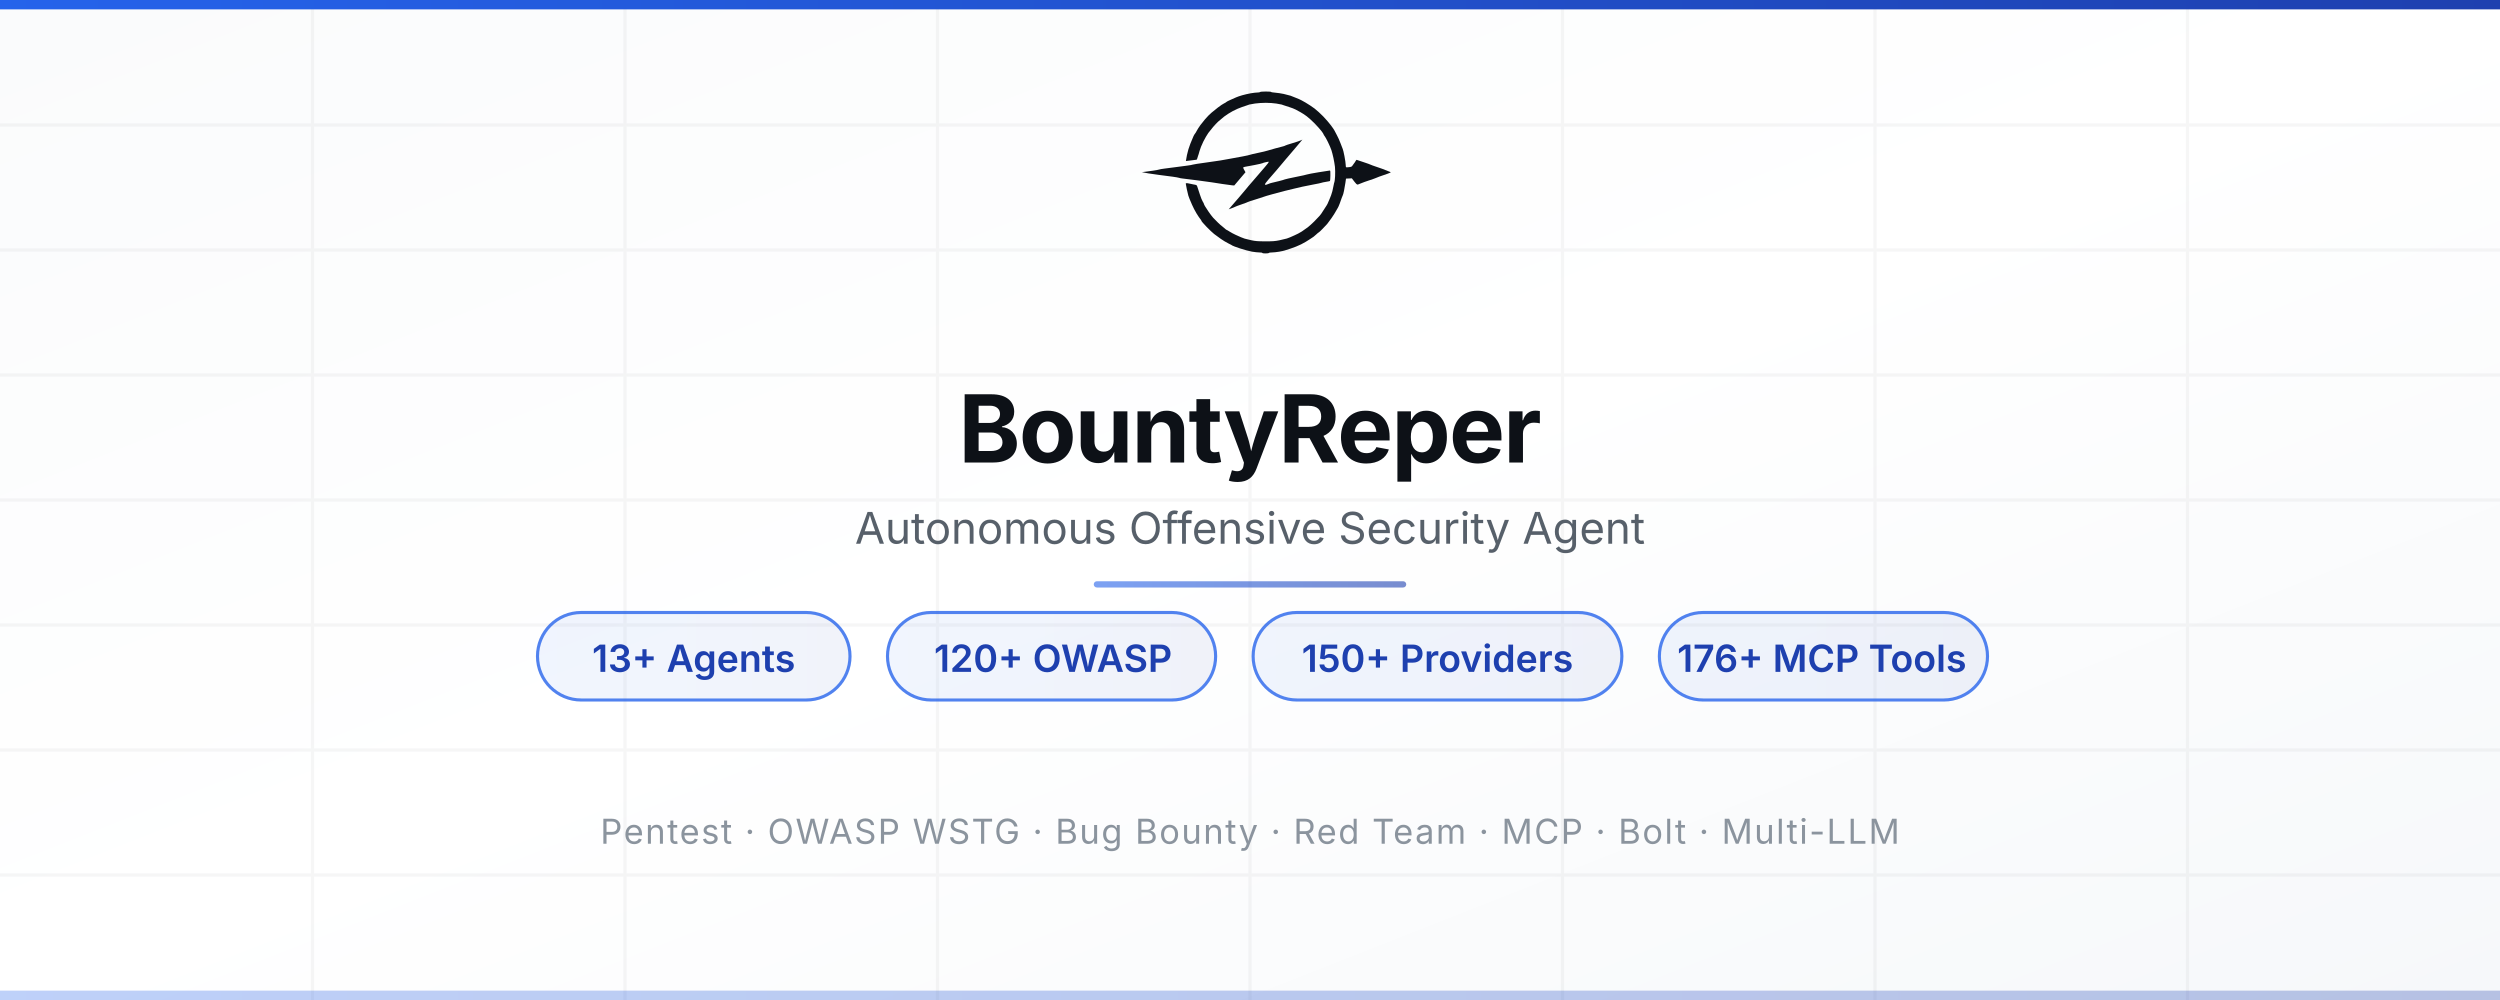
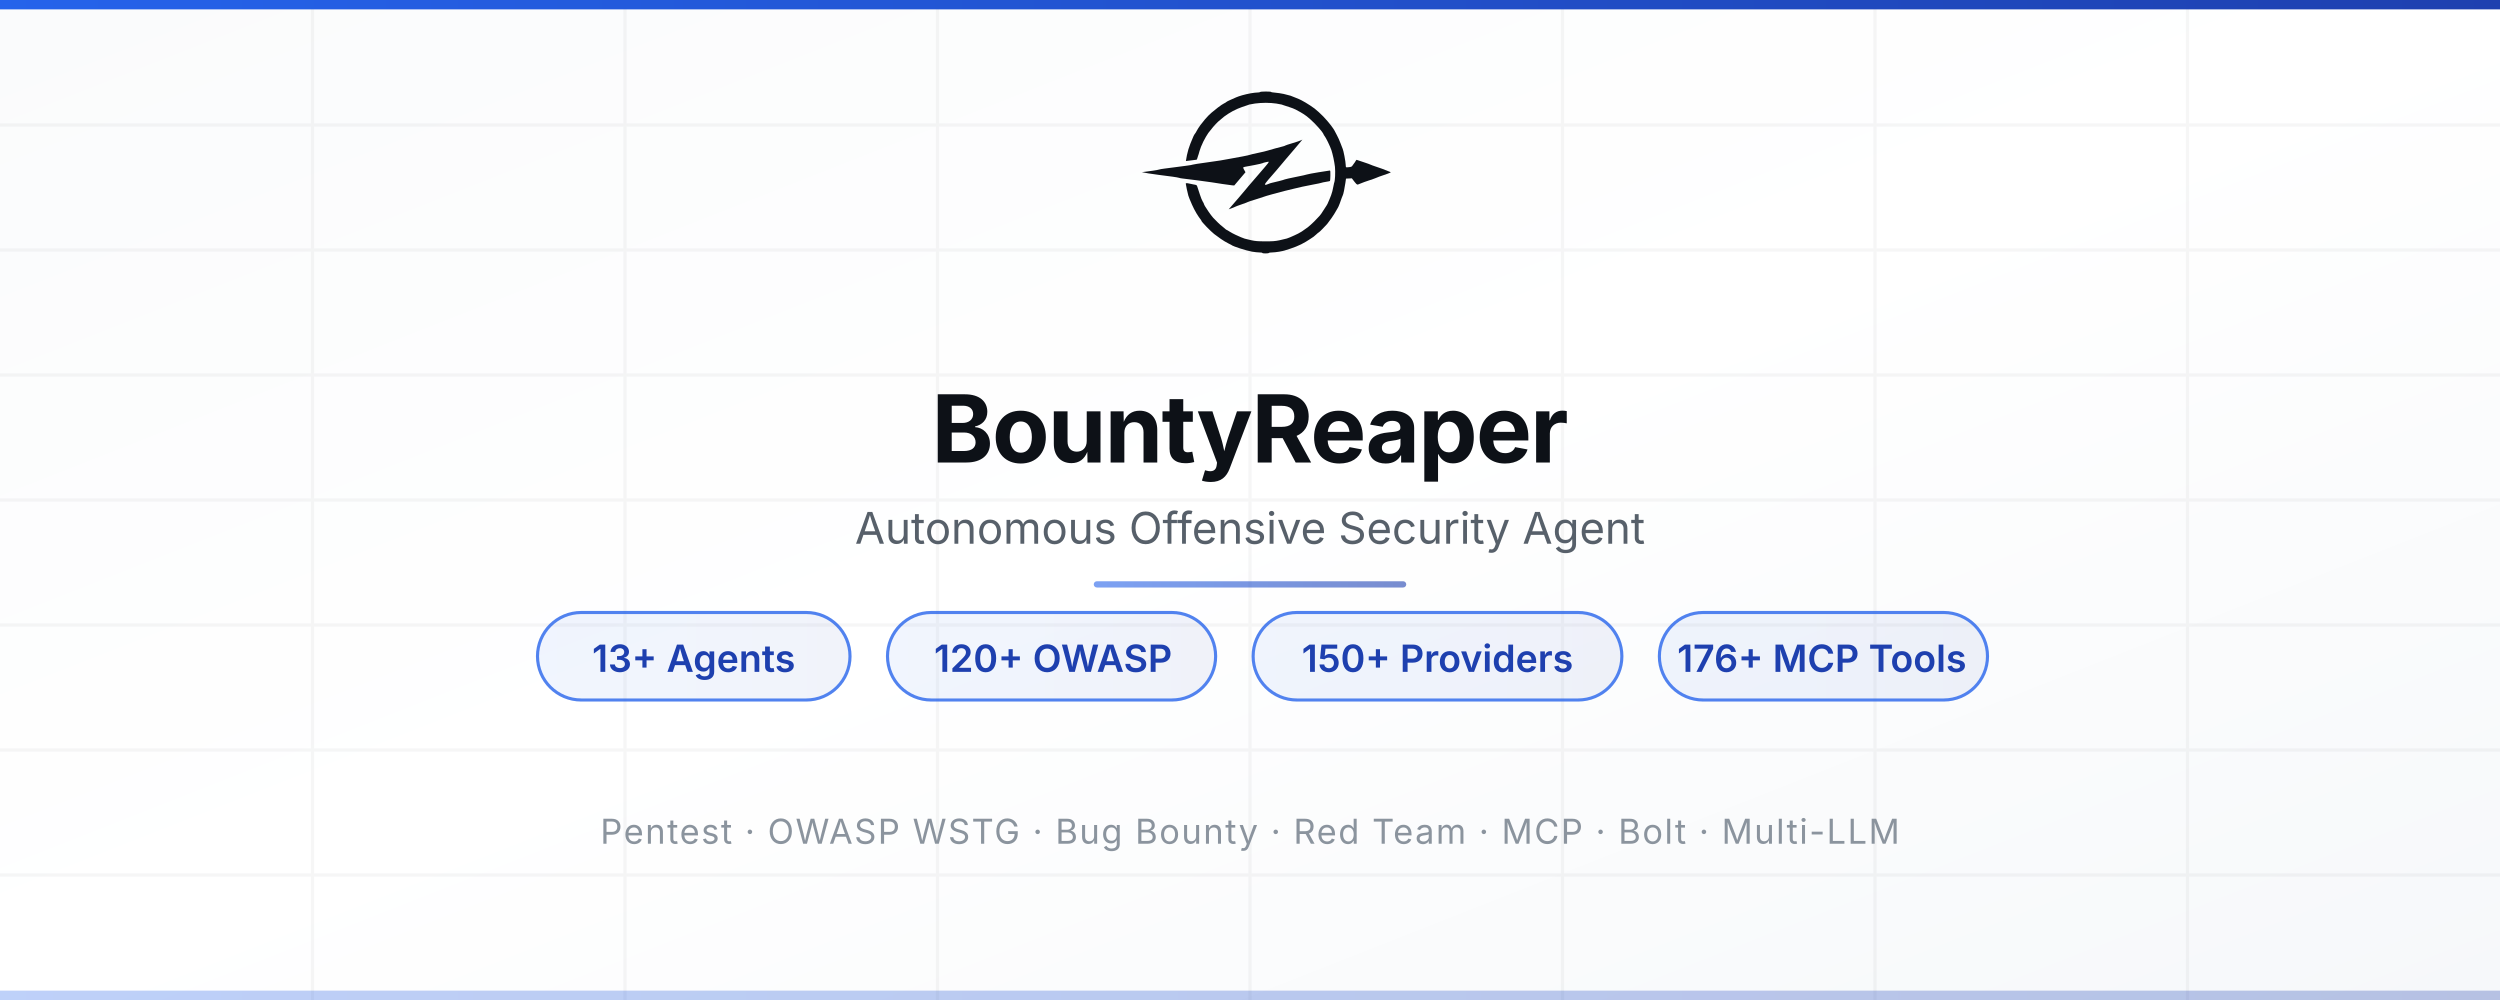
<svg xmlns="http://www.w3.org/2000/svg" width="800" height="320" viewBox="0 0 800 320">
  <defs>
    <linearGradient id="bg" x1="0%" y1="0%" x2="100%" y2="100%">
      <stop offset="0%" style="stop-color:#fafbfc" />
      <stop offset="50%" style="stop-color:#ffffff" />
      <stop offset="100%" style="stop-color:#f6f8fa" />
    </linearGradient>
    <linearGradient id="accent" x1="0%" y1="0%" x2="100%" y2="0%">
      <stop offset="0%" style="stop-color:#2563eb" />
      <stop offset="100%" style="stop-color:#1e40af" />
    </linearGradient>
    <linearGradient id="accent2" x1="0%" y1="0%" x2="100%" y2="0%">
      <stop offset="0%" style="stop-color:#2563eb;stop-opacity:0.08" />
      <stop offset="100%" style="stop-color:#1e40af;stop-opacity:0.08" />
    </linearGradient>
  </defs>
  <rect width="800" height="320" fill="url(#bg)" />
  <g opacity="0.04">
    <line x1="0" y1="40" x2="800" y2="40" stroke="#0d1117" stroke-width="1" />
    <line x1="0" y1="80" x2="800" y2="80" stroke="#0d1117" stroke-width="1" />
    <line x1="0" y1="120" x2="800" y2="120" stroke="#0d1117" stroke-width="1" />
    <line x1="0" y1="160" x2="800" y2="160" stroke="#0d1117" stroke-width="1" />
    <line x1="0" y1="200" x2="800" y2="200" stroke="#0d1117" stroke-width="1" />
    <line x1="0" y1="240" x2="800" y2="240" stroke="#0d1117" stroke-width="1" />
    <line x1="0" y1="280" x2="800" y2="280" stroke="#0d1117" stroke-width="1" />
    <line x1="100" y1="0" x2="100" y2="320" stroke="#0d1117" stroke-width="1" />
    <line x1="200" y1="0" x2="200" y2="320" stroke="#0d1117" stroke-width="1" />
    <line x1="300" y1="0" x2="300" y2="320" stroke="#0d1117" stroke-width="1" />
    <line x1="400" y1="0" x2="400" y2="320" stroke="#0d1117" stroke-width="1" />
    <line x1="500" y1="0" x2="500" y2="320" stroke="#0d1117" stroke-width="1" />
    <line x1="600" y1="0" x2="600" y2="320" stroke="#0d1117" stroke-width="1" />
    <line x1="700" y1="0" x2="700" y2="320" stroke="#0d1117" stroke-width="1" />
  </g>
  <g transform="translate(365, 15) scale(0.157)" fill="#0d1117">
    <path opacity="1" d="m243.55 92c-0.3 0.55-2.69 1-5.3 1-2.61 0-8.8 0.72-13.75 1.59-4.95 0.88-12.82 2.69-17.5 4.03-4.68 1.35-10.3 3.3-12.5 4.33-2.2 1.04-7.38 3.34-11.5 5.1-4.13 1.77-7.95 3.77-8.5 4.45-0.55 0.69-2.58 1.91-4.5 2.73-1.93 0.82-7.55 4.61-12.5 8.42-4.95 3.82-10.76 8.5-12.91 10.4-2.16 1.9-5.08 4.63-6.5 6.08-1.43 1.45-4.51 4.82-6.85 7.5-2.34 2.68-6.59 8.02-9.44 11.87-2.85 3.85-6.17 9.03-7.38 11.5-1.21 2.47-2.86 5.18-3.67 6-0.81 0.82-2.25 3.3-3.21 5.5-0.95 2.2-3.75 8.95-6.22 15-2.7 6.62-5.45 15.78-6.9 23-1.33 6.6-2.3 12.08-2.17 12.18 0.14 0.1 4.75-0.46 10.25-1.23 5.5-0.78 10.56-1.42 11.25-1.43 0.69-0.01 1.54-1.48 1.89-3.27 0.35-1.79 1.01-3.93 1.47-4.75 0.46-0.82 1.76-5.1 2.88-9.5 1.13-4.4 4.65-13.18 7.82-19.5 3.17-6.32 7.73-14.2 10.14-17.5 2.4-3.3 6.89-8.9 9.96-12.44 3.07-3.54 7.61-8.34 10.09-10.66 2.47-2.32 7.87-6.88 12-10.13 4.12-3.26 12.22-8.43 18-11.49 5.77-3.07 14.32-6.79 19-8.28 4.67-1.48 9.4-3.06 10.5-3.51 1.1-0.44 2.9-1.1 4-1.45 1.1-0.35 6.39-1.29 11.75-2.09 5.36-0.8 15.26-1.44 22-1.43 6.74 0.01 16.3 0.68 21.25 1.5 4.95 0.82 9.9 1.74 11 2.04 1.1 0.31 2.9 0.95 4 1.41 1.1 0.47 6.05 2.08 11 3.57 4.95 1.5 11.02 3.86 13.5 5.24 2.48 1.39 6.98 3.84 10 5.45 3.02 1.62 8.65 5.3 12.5 8.18 3.85 2.88 11.14 9.48 16.21 14.67 5.06 5.18 11.27 12.12 13.79 15.42 2.52 3.3 4.55 6.45 4.52 7-0.03 0.55 0.77 1.9 1.78 3 1.02 1.1 4.16 6.72 6.98 12.5 2.82 5.78 6.02 13.2 7.1 16.5 1.09 3.3 2.94 10.5 4.13 16 1.18 5.5 2.57 13.6 3.07 18 0.5 4.4 0.63 12.95 0.29 19-0.34 6.05-0.95 11.45-1.36 12-0.4 0.55-1.04 3.02-1.42 5.5-0.38 2.48-1.62 8.32-2.75 13-1.14 4.68-3.82 12.21-5.95 16.75-2.14 4.54-3.88 8.59-3.87 9 0.01 0.41-2.91 5.14-6.5 10.5-3.59 5.36-6.51 9.86-6.49 10 0.02 0.14-1.45 1.99-3.25 4.12-1.8 2.14-6.74 7.31-10.96 11.5-4.23 4.2-10.08 9.49-13 11.76-2.93 2.27-8.47 6.17-12.32 8.67-3.85 2.49-10.38 5.93-14.5 7.65-4.13 1.71-8.4 3.61-9.5 4.22-1.1 0.61-4.02 1.72-6.5 2.45-2.48 0.74-9.23 2.34-15 3.56-8.75 1.85-13.59 2.22-29 2.18-15.3-0.04-20.23-0.43-28.5-2.26-5.5-1.22-11.57-2.7-13.5-3.28-1.93-0.59-5.3-1.87-7.5-2.84-2.2-0.97-7.15-3.19-11-4.93-3.85-1.74-9.36-4.72-12.25-6.61-2.89-1.89-5.59-3.43-6-3.41-0.41 0.02-2.33-1.47-4.25-3.31-1.93-1.83-4.25-3.76-5.16-4.28-0.91-0.52-4.51-3.68-8-7.03-3.49-3.35-8.03-7.97-10.09-10.25-2.06-2.29-6.13-7.65-9.04-11.91-2.91-4.26-6.29-9.44-7.5-11.5-1.22-2.06-2.21-4.2-2.21-4.75 0-0.55-1.09-2.69-2.43-4.75-1.33-2.06-3.85-8.25-5.59-13.75-1.75-5.5-3.52-10.9-3.94-12-0.43-1.1-1.18-3.35-1.68-5-0.83-2.76-1.41-3.08-7.38-4.06-3.56-0.58-7.16-1.33-7.98-1.67-0.83-0.34-2.96-0.77-4.74-0.95-2.09-0.21-3.24 0.12-3.25 0.93-0.01 0.69 0.92 5.64 2.05 11 1.13 5.36 2.53 11.32 3.12 13.25 0.58 1.93 1.64 4.85 2.36 6.5 0.72 1.65 3.02 7.05 5.11 12 2.09 4.95 6.27 13.05 9.3 18 3.03 4.95 6.53 10.13 7.78 11.5 1.25 1.37 2.28 3.06 2.27 3.75 0 0.69 4.61 6.04 10.25 11.9 5.64 5.86 12.65 12.5 15.59 14.75 2.93 2.26 9.01 6.7 13.5 9.89 4.49 3.18 11.53 7.4 15.66 9.37 4.12 1.97 7.72 3.93 8 4.34 0.27 0.42 7.25 3.02 15.5 5.77 8.25 2.75 19.27 5.73 24.5 6.62 5.22 0.89 12.09 1.62 15.25 1.62 3.17-0.01 5.75 0.44 5.75 0.99 0 0.56 2.83 1 6.5 1 3.57 0 6.73-0.45 7-1 0.27-0.55 3.09-1 6.25-1 3.16 0 9.8-0.7 14.75-1.57 4.95-0.86 9.9-1.94 11-2.4 1.1-0.46 6.73-2.27 12.5-4.02 5.77-1.76 15.34-5.63 21.25-8.6 5.91-2.98 13.9-7.66 17.75-10.41 3.85-2.75 7.23-5 7.5-5 0.27 0 2.64-2.03 5.25-4.51 2.61-2.47 5.09-4.5 5.5-4.5 0.41 0.01 3.89-3.25 7.72-7.24 3.84-3.99 8-8.39 9.25-9.79 1.26-1.4 5.26-6.8 8.89-12 3.64-5.2 7.86-11.94 9.39-14.96 1.52-3.02 3.09-5.73 3.48-6 0.39-0.27 2.08-4.1 3.75-8.5 1.66-4.4 3.59-9.8 4.28-12 0.69-2.2 1.61-4.45 2.05-5 0.44-0.55 1.54-4.6 2.45-9 0.91-4.4 2.21-11.82 2.88-16.5l1.21-8.5 11.9-0.56c9.41 12.48 10.3 13.19 12.5 12.6 1.37-0.36 4.3-1.51 6.5-2.56 2.2-1.04 9.62-3.73 16.5-5.96 6.87-2.23 13.62-4.65 15-5.38 1.37-0.74 7.67-3.06 14-5.16 6.32-2.1 12.4-4.35 13.5-4.98 1.84-1.07 1.69-1.26-2-2.44-2.2-0.71-5.8-2.12-8-3.14-2.2-1.03-9.63-3.73-16.5-6-6.88-2.28-12.95-4.48-13.5-4.9-0.55-0.41-6.85-2.68-14-5.03-7.15-2.36-13.45-4.46-14-4.68-0.55-0.22-1.6 0.86-2.34 2.4-0.74 1.53-2.01 3.47-2.82 4.29-0.82 0.82-2.27 2.85-3.23 4.5-1.5 2.57-2.52 3.09-7.18 3.64-2.99 0.35-5.77 0.46-6.18 0.25-0.41-0.22-0.75-2.42-0.75-4.89 0-2.47-1.13-10.35-2.5-17.5-1.38-7.15-2.95-13.79-3.5-14.75-0.55-0.96-2.51-6.03-4.35-11.25-1.85-5.22-5.37-13.1-7.84-17.5-2.46-4.4-4.72-8.68-5.02-9.5-0.3-0.82-3.38-5.32-6.85-10-3.47-4.68-10.61-12.94-15.87-18.37-5.26-5.43-13.17-12.62-17.57-15.98-4.4-3.36-12.73-8.86-18.5-12.22-5.77-3.36-11.63-6.46-13-6.89-1.38-0.43-4.75-1.81-7.5-3.07-2.75-1.26-7.25-3.05-10-3.96-2.75-0.92-9.05-2.54-14-3.61-4.95-1.06-12.75-2.22-17.33-2.57-4.58-0.34-8.3-1.01-8.25-1.48 0.04-0.47-4.85-0.85-10.87-0.85-6.27 0-11.19 0.43-11.5 1z" />
    <path opacity="1" d="m326.5 190.55c-1.65 0.85-9.3 3.41-17 5.69-7.7 2.29-14.23 4.44-14.5 4.79-0.27 0.35-2.3 1.12-4.5 1.7-2.2 0.58-9.4 2.47-16 4.19-6.6 1.73-13.8 3.79-16 4.58-2.2 0.79-10.75 2.83-19 4.53-8.25 1.7-15.68 3.45-16.5 3.89-0.82 0.45-7.8 2-15.5 3.45-7.7 1.44-19.18 3.55-25.5 4.68-6.32 1.13-15.1 2.7-19.5 3.48-4.4 0.79-18.35 2.81-31 4.5-12.65 1.68-23.9 3.44-25 3.91-1.1 0.47-6.05 1.37-11 2-4.95 0.63-15.53 2.03-23.5 3.11-7.97 1.08-18.55 2.45-23.5 3.05-4.95 0.6-9.9 1.47-11 1.94-1.1 0.47-6.72 1.52-12.5 2.34-5.78 0.82-13.2 1.83-16.5 2.24l-6 0.74c6.2 1.19 10.47 1.99 13.5 2.54 3.02 0.56 12.7 1.94 21.5 3.08 8.8 1.14 21.17 2.76 27.5 3.59 6.33 0.84 12.4 1.91 13.5 2.4 1.1 0.48 4.47 1.11 7.5 1.39 3.03 0.28 16.3 1.93 29.5 3.67 13.2 1.74 26.47 3.56 29.5 4.05 3.03 0.49 12.7 2 21.5 3.35 8.8 1.36 17.87 2.6 20.17 2.77l4.16 0.3 22.9-27c-3.65-6.2-4.71-8.56-4.72-9.25 0-0.69 1.68-1.51 3.74-1.83 2.06-0.32 10.72-1.93 19.25-3.57 8.53-1.65 15.95-3.36 16.5-3.81 0.55-0.44 3.36-1.31 6.25-1.92 2.89-0.62 5.48-1.12 5.75-1.12 0.27 0 0.5 0.45 0.5 1 0 0.55-3.26 4.76-7.25 9.36-3.99 4.59-12.78 14.83-19.54 22.75-6.76 7.91-13.51 15.73-15 17.37-1.49 1.64-3.39 3.95-4.21 5.14-0.82 1.19-6.91 8.4-13.52 16.02-6.62 7.62-14.27 16.47-17 19.67l-4.98 5.8c9.3-3.33 12.45-4.66 13-5.1 0.55-0.45 6.62-2.73 13.5-5.08 6.87-2.35 12.72-4.56 13-4.91 0.28-0.35 7.03-2.59 15-4.97 7.97-2.39 15.4-4.79 16.5-5.35 1.1-0.55 9.2-2.98 18-5.39 8.8-2.42 20.27-5.47 25.5-6.79 5.23-1.31 13.55-3.33 18.5-4.49 4.95-1.16 12.82-3 17.5-4.09 4.68-1.09 14.8-3.11 22.5-4.5 7.7-1.39 14.9-2.91 16-3.39 1.1-0.48 5.37-1.39 9.5-2.02 4.12-0.64 7.73-1.39 8-1.67 0.27-0.29 0.61-5.21 0.75-10.94 0.19-7.81-0.06-10.42-1-10.41-0.69 0-10.93 1.59-22.75 3.53-11.82 1.93-22.4 3.93-23.5 4.44-1.1 0.52-11.45 2.81-23 5.1-11.55 2.29-21.68 4.55-22.5 5.01-0.82 0.46-6.23 2.04-12 3.5-5.77 1.47-12.3 3.03-14.5 3.48-2.2 0.44-5.35 1.47-7 2.29-1.65 0.81-3.85 1.63-4.9 1.81-1.04 0.18-2.05-0.23-2.25-0.92-0.19-0.69 2.91-4.97 6.9-9.51 3.99-4.54 11.32-12.98 16.29-18.75 4.97-5.77 10.82-12.7 13-15.41 2.18-2.7 5.08-6.19 6.46-7.74 1.37-1.56 3.92-4.52 5.66-6.59 1.74-2.06 8.83-10.39 15.75-18.5 6.91-8.11 12.47-14.75 12.33-14.74-0.13 0-1.59 0.7-3.24 1.54z" />
  </g>
-   <text x="400" y="148" text-anchor="middle" fill="#0d1117" font-family="system-ui, -apple-system, 'Segoe UI', sans-serif" font-size="30" font-weight="700" letter-spacing="-0.5">BountyReper</text>
+   <text x="400" y="148" text-anchor="middle" fill="#0d1117" font-family="system-ui, -apple-system, 'Segoe UI', sans-serif" font-size="30" font-weight="700" letter-spacing="-0.5">BountyReaper</text>
  <text x="400" y="174" text-anchor="middle" fill="#57606a" font-family="system-ui, -apple-system, 'Segoe UI', sans-serif" font-size="14" font-weight="400">Autonomous Offensive Security Agent</text>
  <rect x="350" y="186" width="100" height="2" rx="1" fill="url(#accent)" opacity="0.6" />
  <g transform="translate(400, 210)" text-anchor="middle">
    <rect x="-228" y="-14" width="100" height="28" rx="14" fill="url(#accent2)" stroke="#2563eb" stroke-width="1" opacity="0.8" />
    <text x="-178" y="5" fill="#1e40af" font-family="system-ui, -apple-system, sans-serif" font-size="12" font-weight="600">13+ Agents</text>
    <rect x="-116" y="-14" width="105" height="28" rx="14" fill="url(#accent2)" stroke="#2563eb" stroke-width="1" opacity="0.8" />
    <text x="-63" y="5" fill="#1e40af" font-family="system-ui, -apple-system, sans-serif" font-size="12" font-weight="600">120+ OWASP</text>
    <rect x="1" y="-14" width="118" height="28" rx="14" fill="url(#accent2)" stroke="#2563eb" stroke-width="1" opacity="0.8" />
    <text x="60" y="5" fill="#1e40af" font-family="system-ui, -apple-system, sans-serif" font-size="12" font-weight="600">150+ Providers</text>
    <rect x="131" y="-14" width="105" height="28" rx="14" fill="url(#accent2)" stroke="#2563eb" stroke-width="1" opacity="0.8" />
    <text x="183" y="5" fill="#1e40af" font-family="system-ui, -apple-system, sans-serif" font-size="12" font-weight="600">176+ MCP Tools</text>
  </g>
  <text x="400" y="270" text-anchor="middle" fill="#8b949e" font-family="system-ui, -apple-system, sans-serif" font-size="11" font-weight="400" letter-spacing="0.5">
    Pentest  ·  OWASP WSTG  ·  Bug Bounty  ·  Red Team  ·  MCP  ·  Bolt  ·  Multi-LLM
  </text>
  <rect x="0" y="0" width="800" height="3" fill="url(#accent)" />
  <rect x="0" y="317" width="800" height="3" fill="url(#accent)" opacity="0.3" />
</svg>
